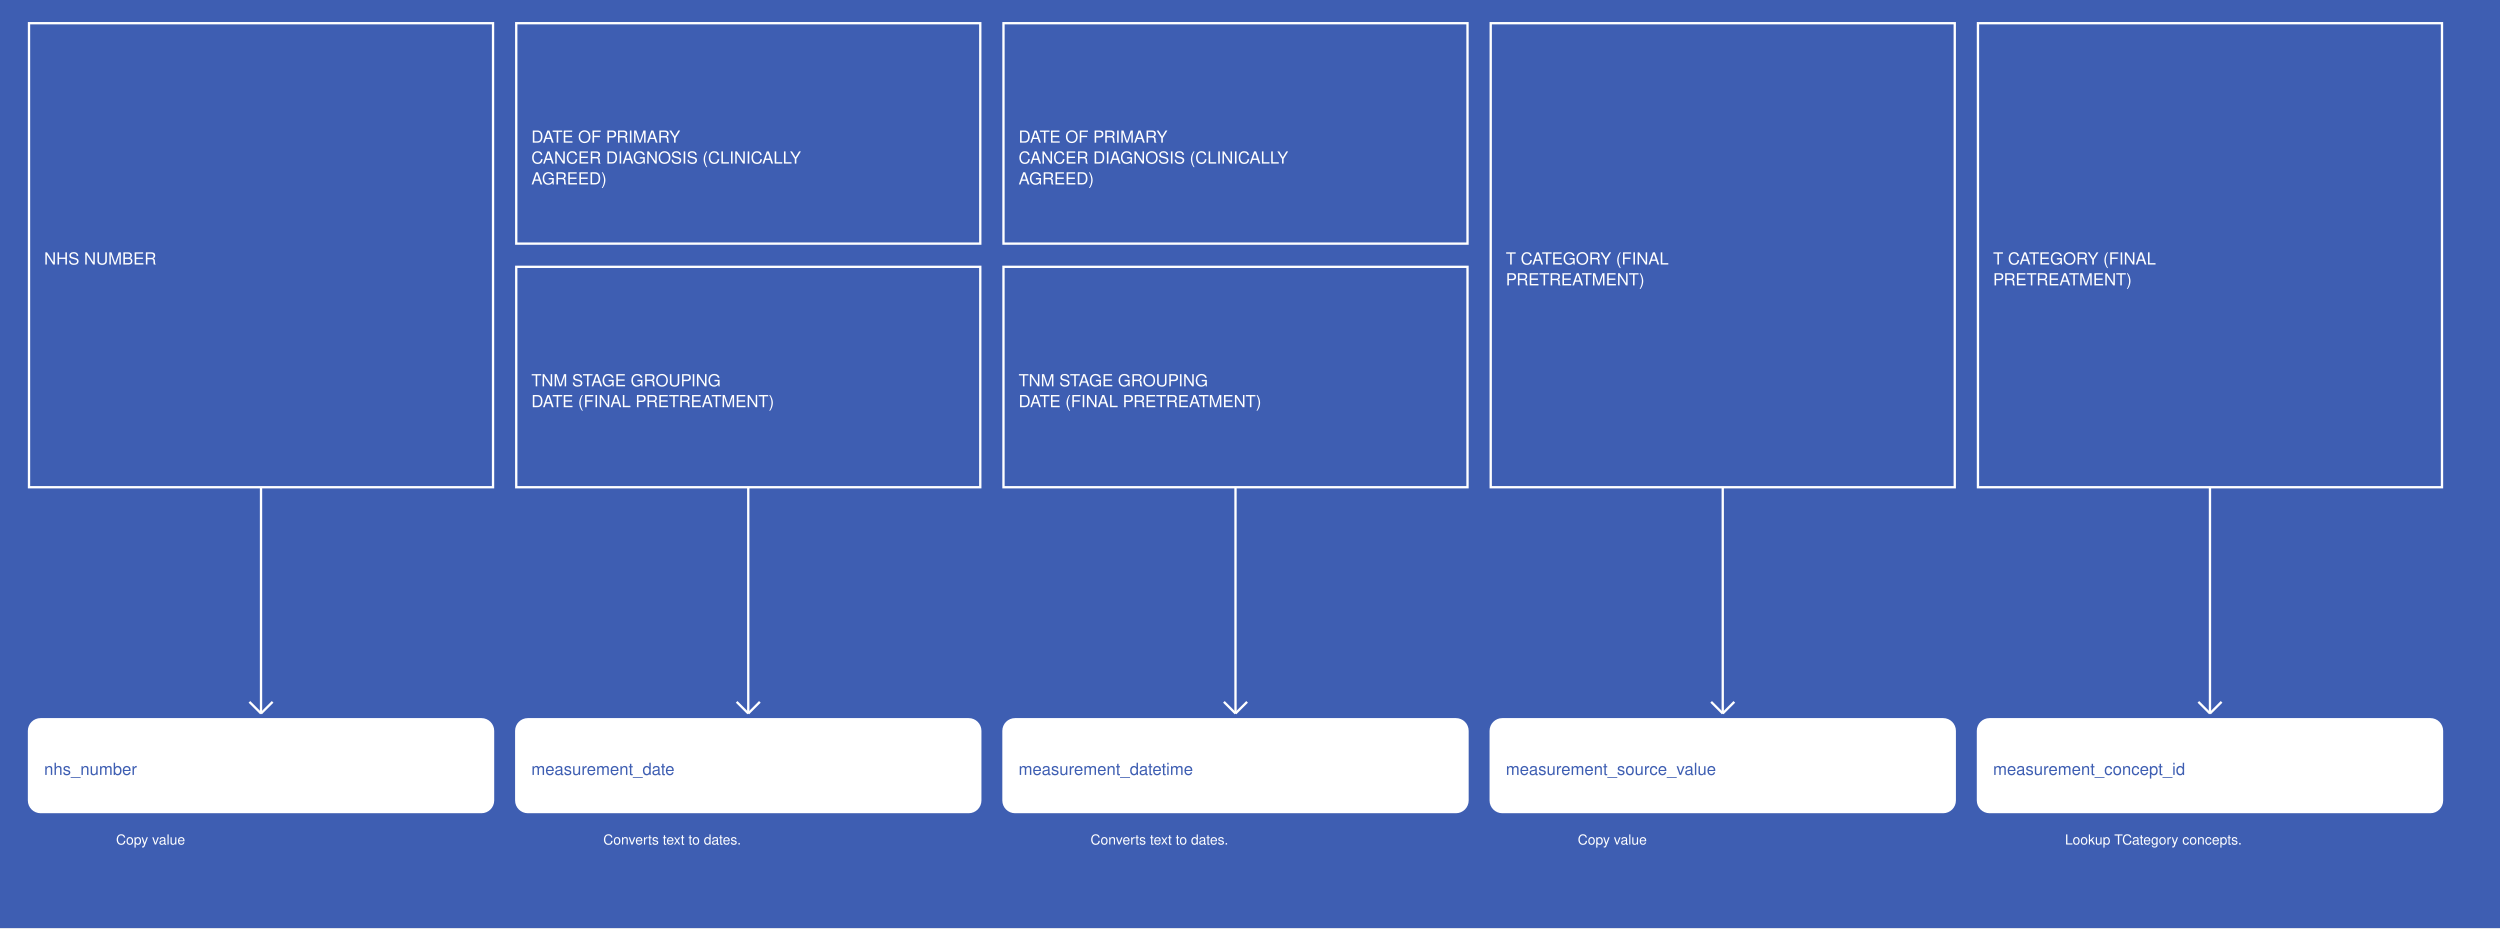
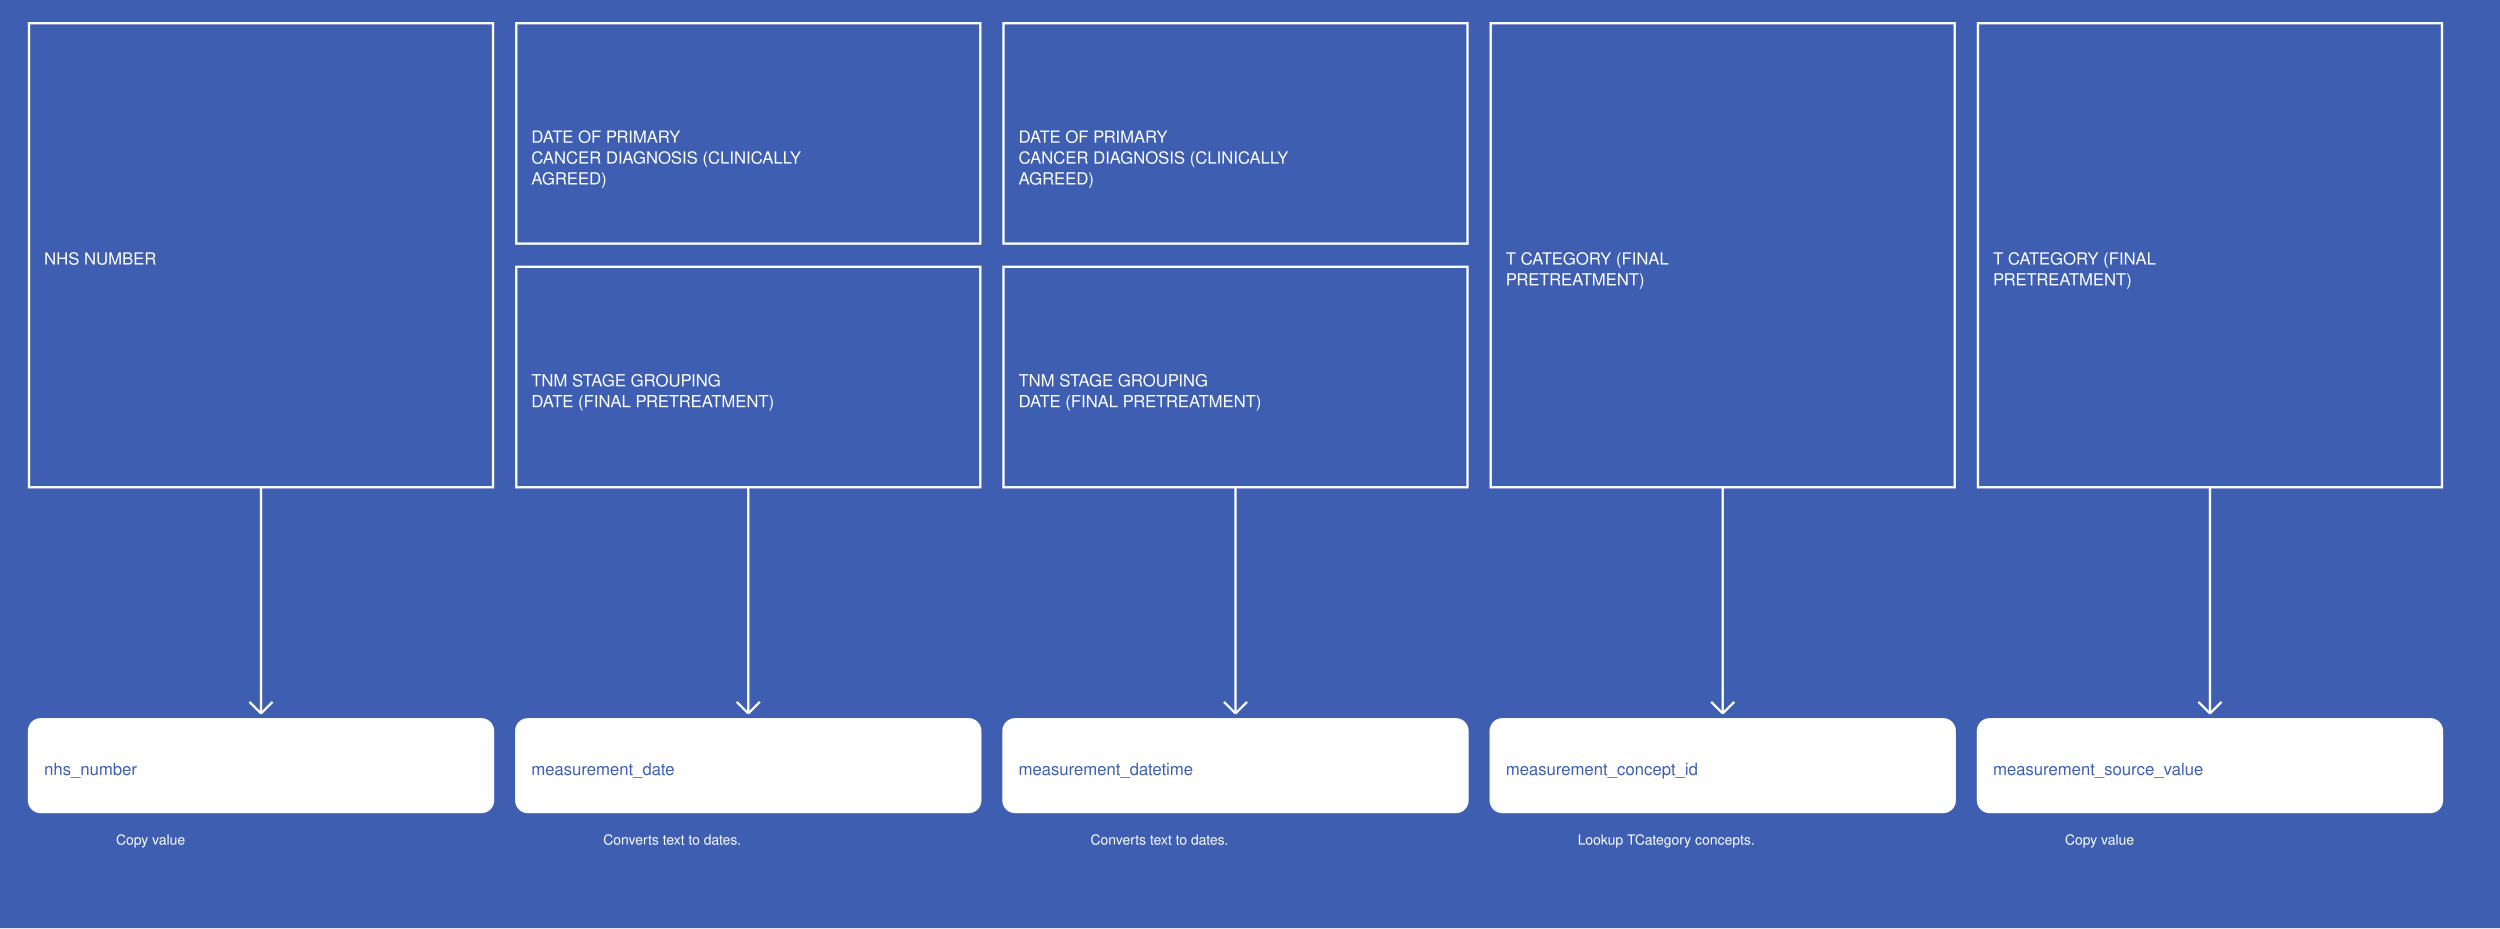
<svg xmlns="http://www.w3.org/2000/svg" width="2155" height="800">
  <rect width="100%" height="100%" fill="#3E5EB2" />
  <g>
    <rect x="25" y="20" width="400" height="400" fill="#3E5EB2" stroke="white" stroke-width="2" />
    <text x="38" y="228" fill="white" font-family="Helvetica" font-size="1.2em" text-anchor="start">NHS NUMBER</text>
  </g>
  <g>
    <line x1="225" y1="420" x2="225" y2="615" stroke="white" stroke-width="2" />
    <line x1="215" y1="605" x2="225" y2="615" stroke="white" stroke-width="2" />
    <line x1="235" y1="605" x2="225" y2="615" stroke="white" stroke-width="2" />
    <text x="100" y="728" fill="white" font-size="1em" font-family="Helvetica">Copy value</text>
  </g>
  <g>
    <rect x="25" y="620" width="400" height="80" fill="white" stroke="white" stroke-width="2" rx="10" />
    <text x="38" y="668" fill="#3E5EB2" font-family="Helvetica" font-size="1.2em" text-anchor="start">nhs_number</text>
  </g>
  <g>
    <rect x="445" y="20" width="400" height="190" fill="#3E5EB2" stroke="white" stroke-width="2" />
    <text x="458" y="123" fill="white" font-family="Helvetica" font-size="1.2em" text-anchor="start">DATE OF PRIMARY</text>
    <text x="458" y="141" fill="white" font-family="Helvetica" font-size="1.2em" text-anchor="start">CANCER DIAGNOSIS (CLINICALLY</text>
    <text x="458" y="159" fill="white" font-family="Helvetica" font-size="1.2em" text-anchor="start">AGREED)</text>
  </g>
  <g>
    <rect x="445" y="230" width="400" height="190" fill="#3E5EB2" stroke="white" stroke-width="2" />
    <text x="458" y="333" fill="white" font-family="Helvetica" font-size="1.2em" text-anchor="start">TNM STAGE GROUPING</text>
    <text x="458" y="351" fill="white" font-family="Helvetica" font-size="1.2em" text-anchor="start">DATE (FINAL PRETREATMENT)</text>
  </g>
  <g>
    <line x1="645" y1="420" x2="645" y2="615" stroke="white" stroke-width="2" />
    <line x1="635" y1="605" x2="645" y2="615" stroke="white" stroke-width="2" />
    <line x1="655" y1="605" x2="645" y2="615" stroke="white" stroke-width="2" />
    <text x="520" y="728" fill="white" font-size="1em" font-family="Helvetica">Converts text to dates.</text>
  </g>
  <g>
    <rect x="445" y="620" width="400" height="80" fill="white" stroke="white" stroke-width="2" rx="10" />
    <text x="458" y="668" fill="#3E5EB2" font-family="Helvetica" font-size="1.2em" text-anchor="start">measurement_date</text>
  </g>
  <g>
    <rect x="865" y="20" width="400" height="190" fill="#3E5EB2" stroke="white" stroke-width="2" />
    <text x="878" y="123" fill="white" font-family="Helvetica" font-size="1.2em" text-anchor="start">DATE OF PRIMARY</text>
    <text x="878" y="141" fill="white" font-family="Helvetica" font-size="1.2em" text-anchor="start">CANCER DIAGNOSIS (CLINICALLY</text>
    <text x="878" y="159" fill="white" font-family="Helvetica" font-size="1.2em" text-anchor="start">AGREED)</text>
  </g>
  <g>
    <rect x="865" y="230" width="400" height="190" fill="#3E5EB2" stroke="white" stroke-width="2" />
    <text x="878" y="333" fill="white" font-family="Helvetica" font-size="1.2em" text-anchor="start">TNM STAGE GROUPING</text>
    <text x="878" y="351" fill="white" font-family="Helvetica" font-size="1.2em" text-anchor="start">DATE (FINAL PRETREATMENT)</text>
  </g>
  <g>
    <line x1="1065" y1="420" x2="1065" y2="615" stroke="white" stroke-width="2" />
    <line x1="1055" y1="605" x2="1065" y2="615" stroke="white" stroke-width="2" />
    <line x1="1075" y1="605" x2="1065" y2="615" stroke="white" stroke-width="2" />
    <text x="940" y="728" fill="white" font-size="1em" font-family="Helvetica">Converts text to dates.</text>
  </g>
  <g>
    <rect x="865" y="620" width="400" height="80" fill="white" stroke="white" stroke-width="2" rx="10" />
    <text x="878" y="668" fill="#3E5EB2" font-family="Helvetica" font-size="1.2em" text-anchor="start">measurement_datetime</text>
  </g>
  <g>
    <rect x="1285" y="20" width="400" height="400" fill="#3E5EB2" stroke="white" stroke-width="2" />
    <text x="1298" y="228" fill="white" font-family="Helvetica" font-size="1.2em" text-anchor="start">T CATEGORY (FINAL</text>
    <text x="1298" y="246" fill="white" font-family="Helvetica" font-size="1.2em" text-anchor="start">PRETREATMENT)</text>
  </g>
  <g>
    <line x1="1485" y1="420" x2="1485" y2="615" stroke="white" stroke-width="2" />
    <line x1="1475" y1="605" x2="1485" y2="615" stroke="white" stroke-width="2" />
    <line x1="1495" y1="605" x2="1485" y2="615" stroke="white" stroke-width="2" />
-     <text x="1360" y="728" fill="white" font-size="1em" font-family="Helvetica">Copy value</text>
+     <text x="1360" y="728" fill="white" font-size="1em" font-family="Helvetica">Lookup TCategory concepts.</text>
  </g>
  <g>
    <rect x="1285" y="620" width="400" height="80" fill="white" stroke="white" stroke-width="2" rx="10" />
-     <text x="1298" y="668" fill="#3E5EB2" font-family="Helvetica" font-size="1.2em" text-anchor="start">measurement_source_value</text>
+     <text x="1298" y="668" fill="#3E5EB2" font-family="Helvetica" font-size="1.2em" text-anchor="start">measurement_concept_id</text>
  </g>
  <g>
    <rect x="1705" y="20" width="400" height="400" fill="#3E5EB2" stroke="white" stroke-width="2" />
    <text x="1718" y="228" fill="white" font-family="Helvetica" font-size="1.2em" text-anchor="start">T CATEGORY (FINAL</text>
    <text x="1718" y="246" fill="white" font-family="Helvetica" font-size="1.2em" text-anchor="start">PRETREATMENT)</text>
  </g>
  <g>
    <line x1="1905" y1="420" x2="1905" y2="615" stroke="white" stroke-width="2" />
    <line x1="1895" y1="605" x2="1905" y2="615" stroke="white" stroke-width="2" />
    <line x1="1915" y1="605" x2="1905" y2="615" stroke="white" stroke-width="2" />
-     <text x="1780" y="728" fill="white" font-size="1em" font-family="Helvetica">Lookup TCategory concepts.</text>
+     <text x="1780" y="728" fill="white" font-size="1em" font-family="Helvetica">Copy value</text>
  </g>
  <g>
    <rect x="1705" y="620" width="400" height="80" fill="white" stroke="white" stroke-width="2" rx="10" />
-     <text x="1718" y="668" fill="#3E5EB2" font-family="Helvetica" font-size="1.2em" text-anchor="start">measurement_concept_id</text>
+     <text x="1718" y="668" fill="#3E5EB2" font-family="Helvetica" font-size="1.2em" text-anchor="start">measurement_source_value</text>
  </g>
</svg>
